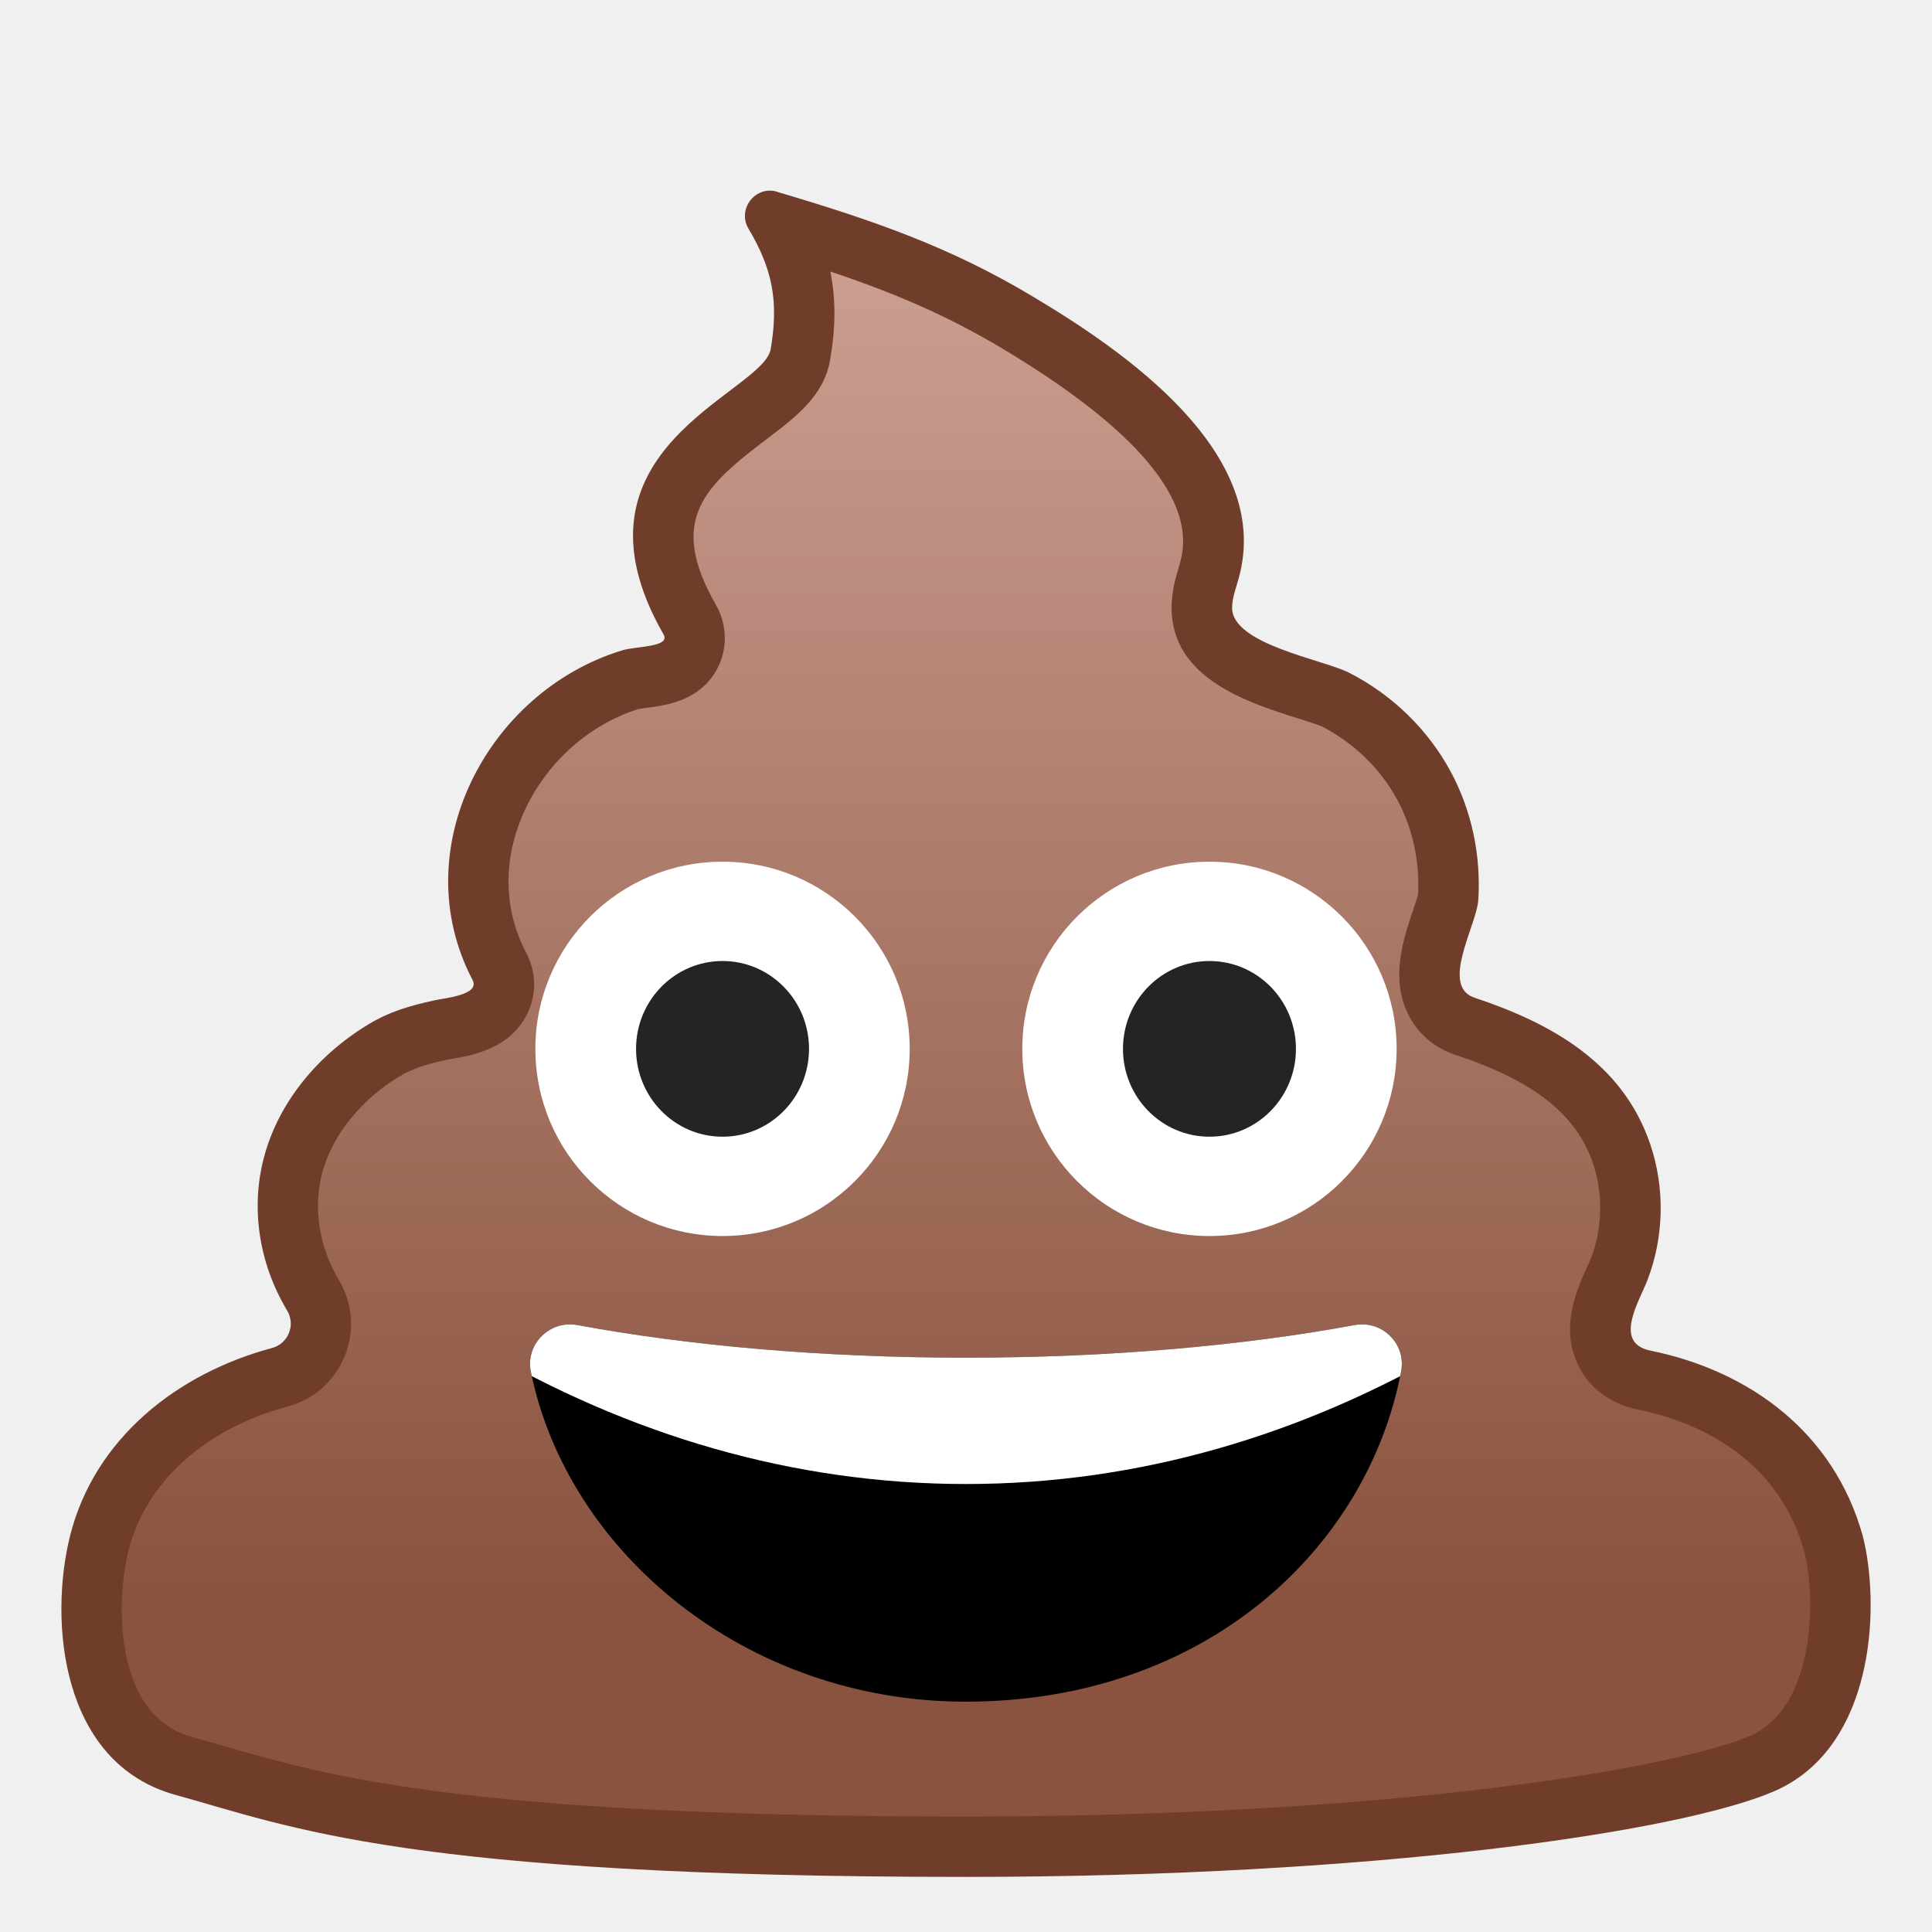
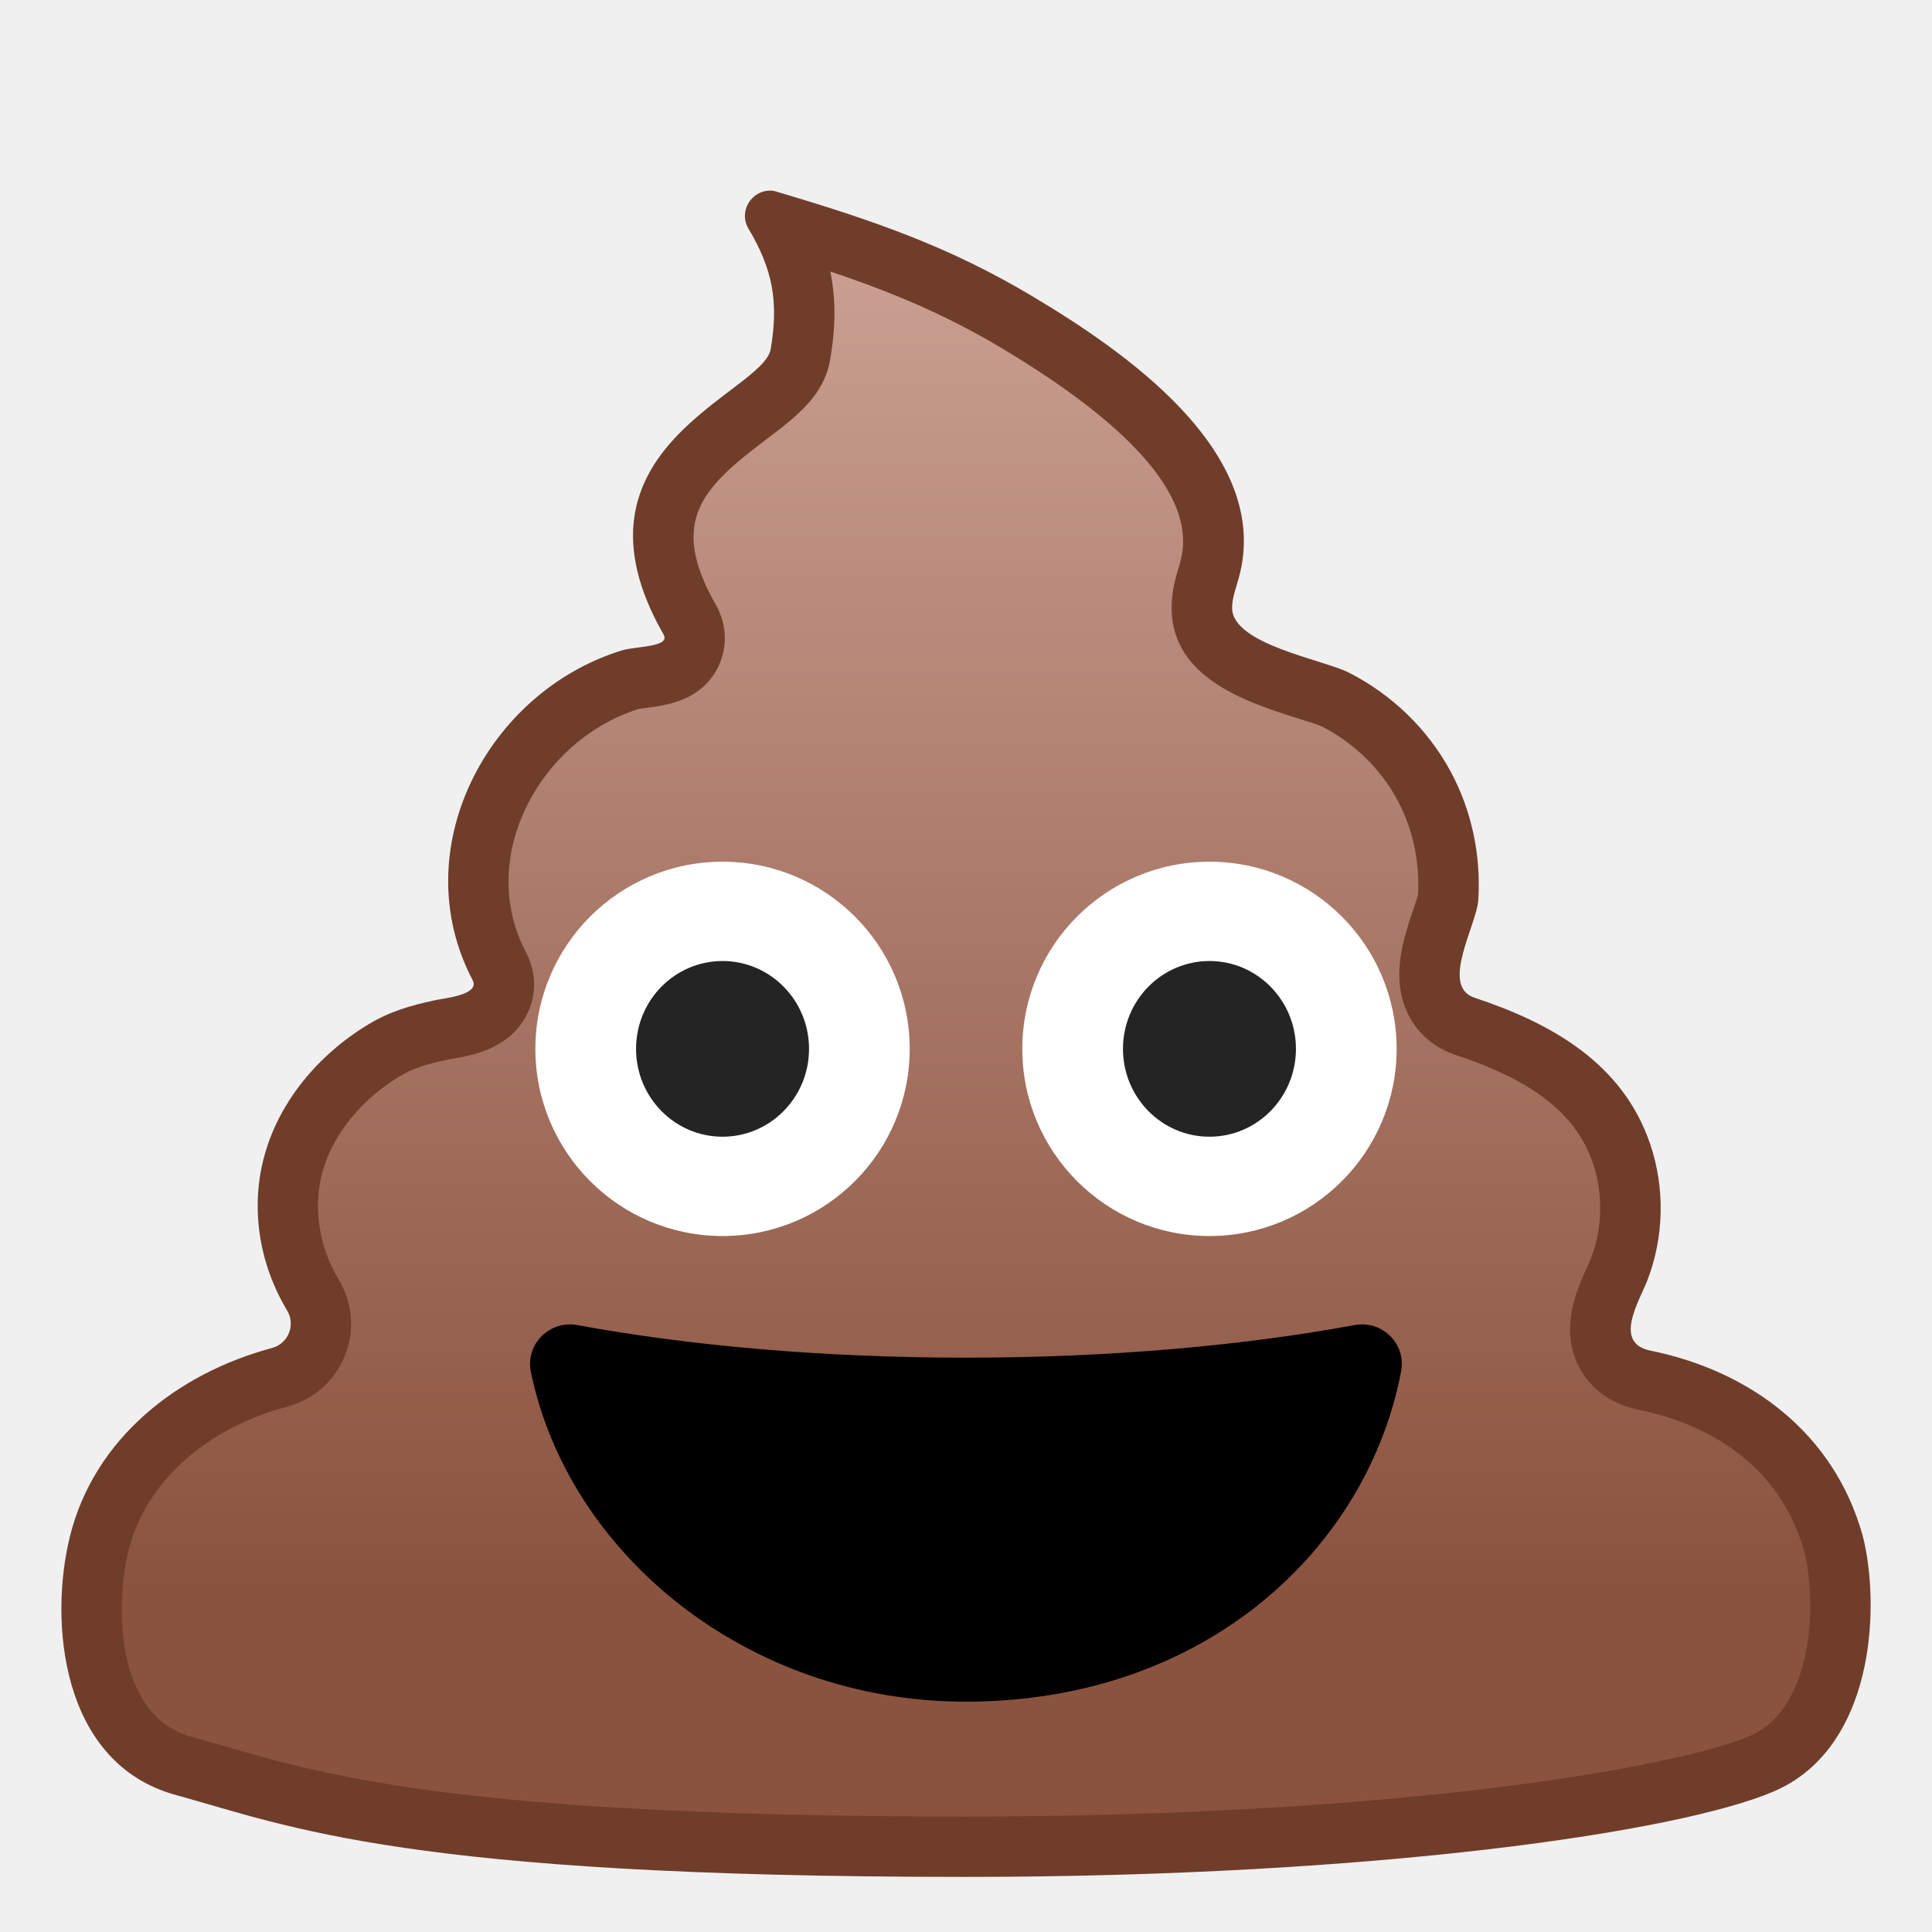
<svg xmlns="http://www.w3.org/2000/svg" enable-background="new 0 0 128 128" viewBox="0 0 128 128">
  <linearGradient id="a" gradientUnits="userSpaceOnUse" x1="63.997" x2="63.997" y1="14.837" y2="122.33">
    <stop offset=".003" stop-color="#cca093" />
    <stop offset=".842" stop-color="#8a533f" />
  </linearGradient>
  <clipPath id="b">
    <path d="m63.99 89.95c-9.52 0-18.36-.8-25.74-2.16-1.83-.34-3.45 1.27-3.08 3.09 2.45 12 14.27 21.86 28.81 21.86 15.91 0 26.63-10.18 28.85-21.9.34-1.81-1.27-3.39-3.08-3.05-7.38 1.36-16.23 2.16-25.76 2.16z" />
  </clipPath>
  <path d="m63.93 122.33c-33.25 0-42.68-2.73-49.56-4.73-.75-.22-1.47-.43-2.2-.63-6.32-1.74-6.79-9.97-5.59-14.75 1.31-5.24 5.78-9.35 11.95-11 1.13-.3 2.02-1.09 2.46-2.17s.34-2.27-.26-3.28c-1.63-2.72-2.08-5.93-1.25-8.82.83-2.9 3-5.59 5.93-7.37 1.16-.7 2.28-1.04 3.83-1.37.07-.01.16-.03.28-.05 1.16-.19 2.91-.48 3.61-1.9.35-.71.34-1.54-.05-2.28-1.73-3.29-1.85-7.09-.35-10.69 1.65-3.97 5.04-7.07 9.06-8.3.12-.04.51-.09.77-.12 1.16-.15 2.6-.34 3.23-1.62.35-.7.31-1.51-.1-2.22-4.24-7.4.07-10.67 3.87-13.55 1.79-1.36 3.2-2.43 3.47-4.02.57-3.33.2-5.82-1.32-8.63 6.1 1.84 10.72 3.55 15.66 6.5 10 5.97 14.17 11.34 12.76 16.42-.04.13-.08.26-.12.4-.18.58-.4 1.3-.39 2.12.01 3.22 4.06 4.5 7.02 5.43.74.23 1.5.47 1.8.63 2.5 1.27 4.59 3.3 5.9 5.73 1.2 2.23 1.76 4.87 1.59 7.44-.02.24-.26.96-.42 1.44-.59 1.74-1.25 3.71-.43 5.37.4.8 1.08 1.38 1.97 1.67 5.86 1.94 9.05 4.54 10.38 8.44.83 2.46.77 5.25-.17 7.67-.07.18-.17.39-.27.62-.58 1.28-1.46 3.22-.6 4.92.33.65 1.04 1.49 2.54 1.79 6.39 1.3 10.96 5.23 12.53 10.78.07.24.13.5.18.79.82 4.37.18 11.65-4.92 13.84-6.22 2.67-26.84 5.5-52.79 5.5z" fill="url(#a)" />
  <path d="m55.01 17.99c4.16 1.39 7.67 2.88 11.33 5.06 8.99 5.37 12.98 10.14 11.86 14.17-.03.12-.07.23-.1.35-.2.67-.48 1.58-.48 2.71.01 4.68 5.07 6.27 8.42 7.33.54.17 1.29.41 1.5.5 2.14 1.09 3.93 2.82 5.04 4.89 1.01 1.87 1.49 4.09 1.37 6.26-.05.22-.22.71-.33 1.04-.64 1.9-1.52 4.5-.32 6.91.63 1.27 1.74 2.22 3.13 2.68 5.2 1.72 8.01 3.94 9.11 7.19.68 2.02.63 4.32-.14 6.3-.06.15-.14.33-.23.52-.7 1.53-1.86 4.1-.56 6.65.75 1.47 2.14 2.48 3.92 2.84 3.31.67 9.14 2.79 11 9.37.05.17.1.38.14.62.67 3.59.25 9.92-3.74 11.63-4.82 2.06-23.2 5.34-52.01 5.34-32.96 0-42.23-2.69-49.01-4.65-.76-.22-1.49-.43-2.22-.63-5.14-1.41-5.03-8.92-4.18-12.33 1.13-4.52 5.07-8.09 10.53-9.55 1.74-.46 3.12-1.68 3.8-3.35s.53-3.51-.4-5.06c-1.34-2.24-1.72-4.88-1.05-7.23.7-2.42 2.54-4.69 5.05-6.22.92-.56 1.84-.83 3.19-1.12.06-.01.13-.02.21-.04 1.37-.23 3.92-.65 5.08-2.98.64-1.29.62-2.79-.07-4.09-1.45-2.76-1.54-5.95-.27-8.99 1.42-3.4 4.31-6.06 7.73-7.14.11-.02.35-.05.51-.07 1.37-.18 3.66-.48 4.76-2.72.64-1.29.58-2.82-.15-4.11-3.2-5.59-.82-7.81 3.34-10.96 1.97-1.49 3.83-2.9 4.23-5.28.37-2.17.38-4.04.01-5.84m-4-5.36c-1.23 0-2.11 1.38-1.41 2.54 1.58 2.66 2 4.8 1.46 7.96-.5 2.94-14.16 6.57-7.1 18.9.49.86-1.81.77-2.75 1.06-8.94 2.74-14.42 13.22-9.9 21.84.52.99-1.88 1.2-2.5 1.34-1.66.36-3.01.75-4.44 1.62-3.34 2.03-5.83 5.1-6.81 8.53-1 3.46-.44 7.23 1.46 10.4.58.96.08 2.2-1 2.49-6.25 1.67-11.76 5.98-13.38 12.45-1.41 5.65-.62 15.07 7 17.16 7.62 2.1 15.29 5.43 52.29 5.43 27.17 0 47.34-2.98 53.58-5.66 6.25-2.67 7.03-11.04 6.1-16.04-.07-.36-.14-.68-.22-.97-1.9-6.72-7.39-10.84-14.05-12.2-2.49-.51-.73-3.27-.2-4.65 1.11-2.87 1.18-6.12.19-9.03-1.82-5.37-6.55-8.01-11.64-9.7-2.3-.76.14-4.8.25-6.46.19-2.94-.43-5.93-1.83-8.52-1.51-2.81-3.91-5.12-6.75-6.56-1.69-.86-7.72-1.87-7.73-4.28 0-.68.26-1.32.44-1.98 2.31-8.32-7.7-15.11-13.67-18.67-5.48-3.28-10.54-5.03-16.88-6.91-.18-.07-.35-.09-.51-.09z" fill="#703d2b" />
  <circle cx="80.13" cy="69.49" fill="#fff" r="12.4" />
  <circle cx="80.13" cy="69.49" fill="none" r="12.4" />
  <ellipse cx="80.13" cy="69.49" fill="#242424" rx="5.73" ry="5.82" />
  <circle cx="47.87" cy="69.49" fill="#fff" r="12.4" />
  <circle cx="47.87" cy="69.49" fill="none" r="12.4" />
  <ellipse cx="47.87" cy="69.49" fill="#242424" rx="5.73" ry="5.82" />
  <path clip-path="url(#b)" d="m63.99 89.95c-9.52 0-18.36-.8-25.74-2.16-1.83-.34-3.45 1.27-3.08 3.09 2.45 12 14.27 21.86 28.81 21.86 15.91 0 26.63-10.18 28.85-21.9.34-1.81-1.27-3.39-3.08-3.05-7.38 1.36-16.23 2.16-25.76 2.16z" />
-   <path clip-path="url(#b)" d="m96.26 89.25v-9.02h-64.52v9.02c9.92 5.83 20.82 9.07 32.26 9.07s22.34-3.24 32.26-9.07z" fill="#fff" />
</svg>
